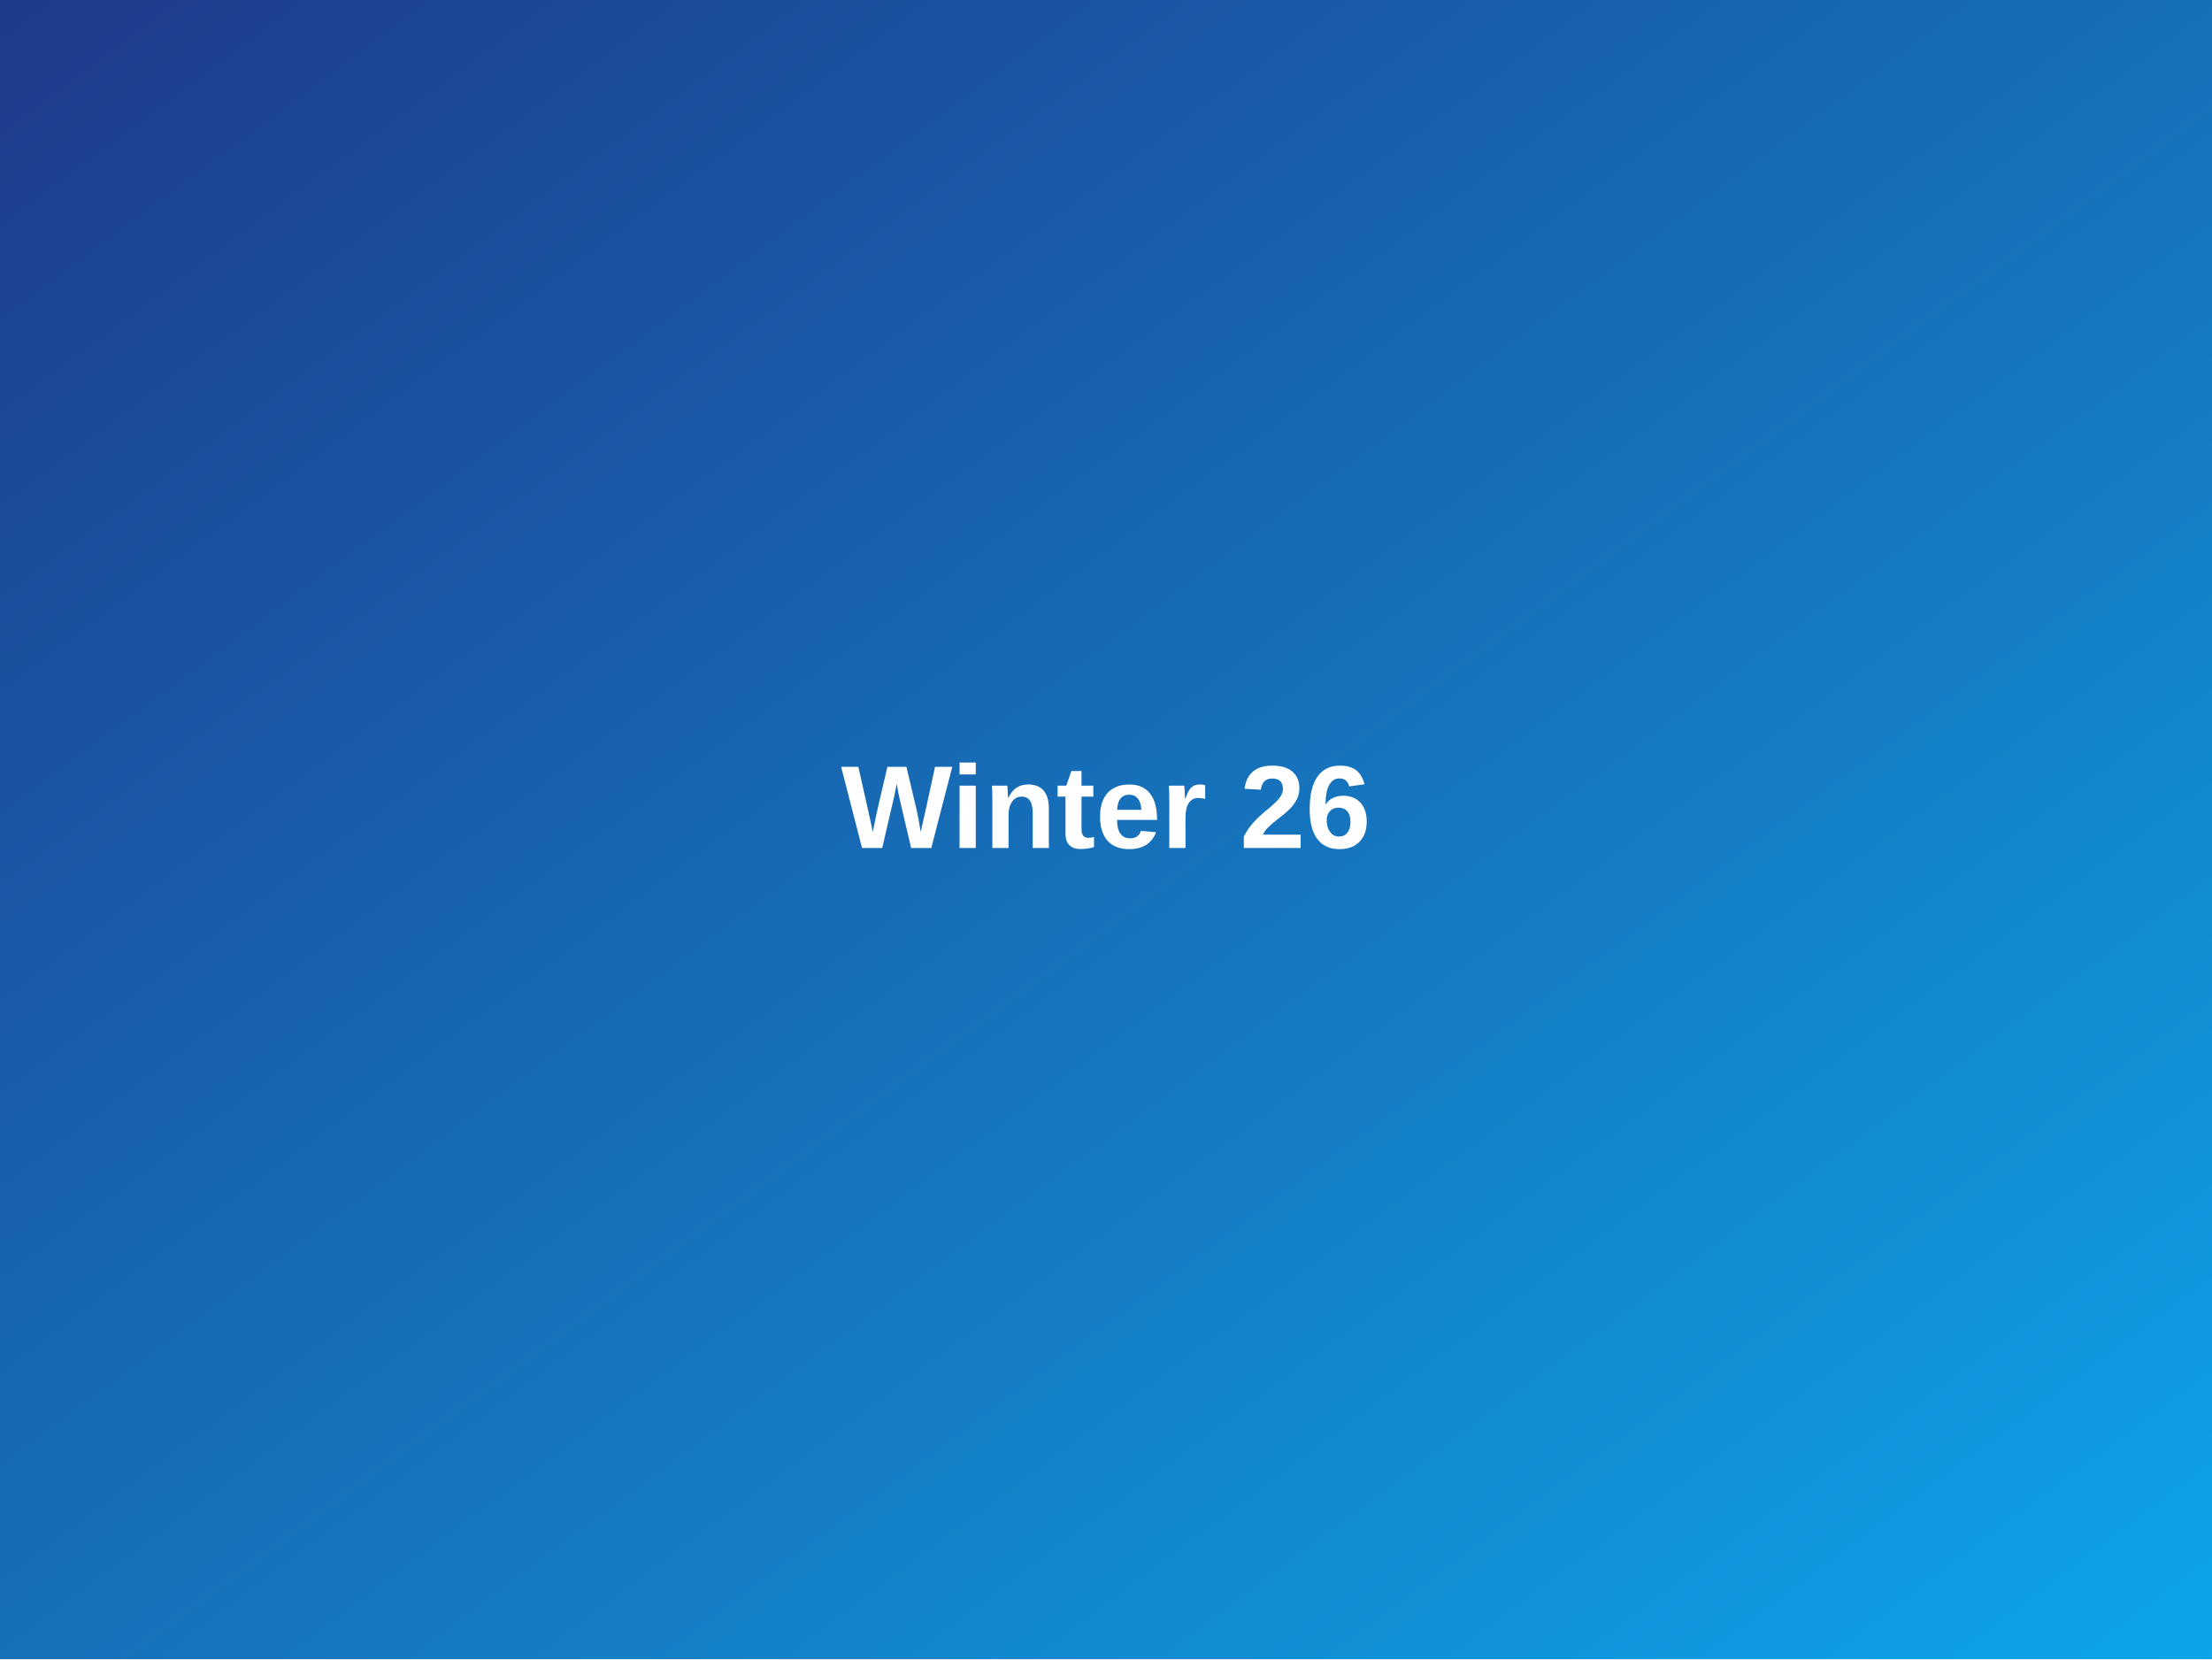
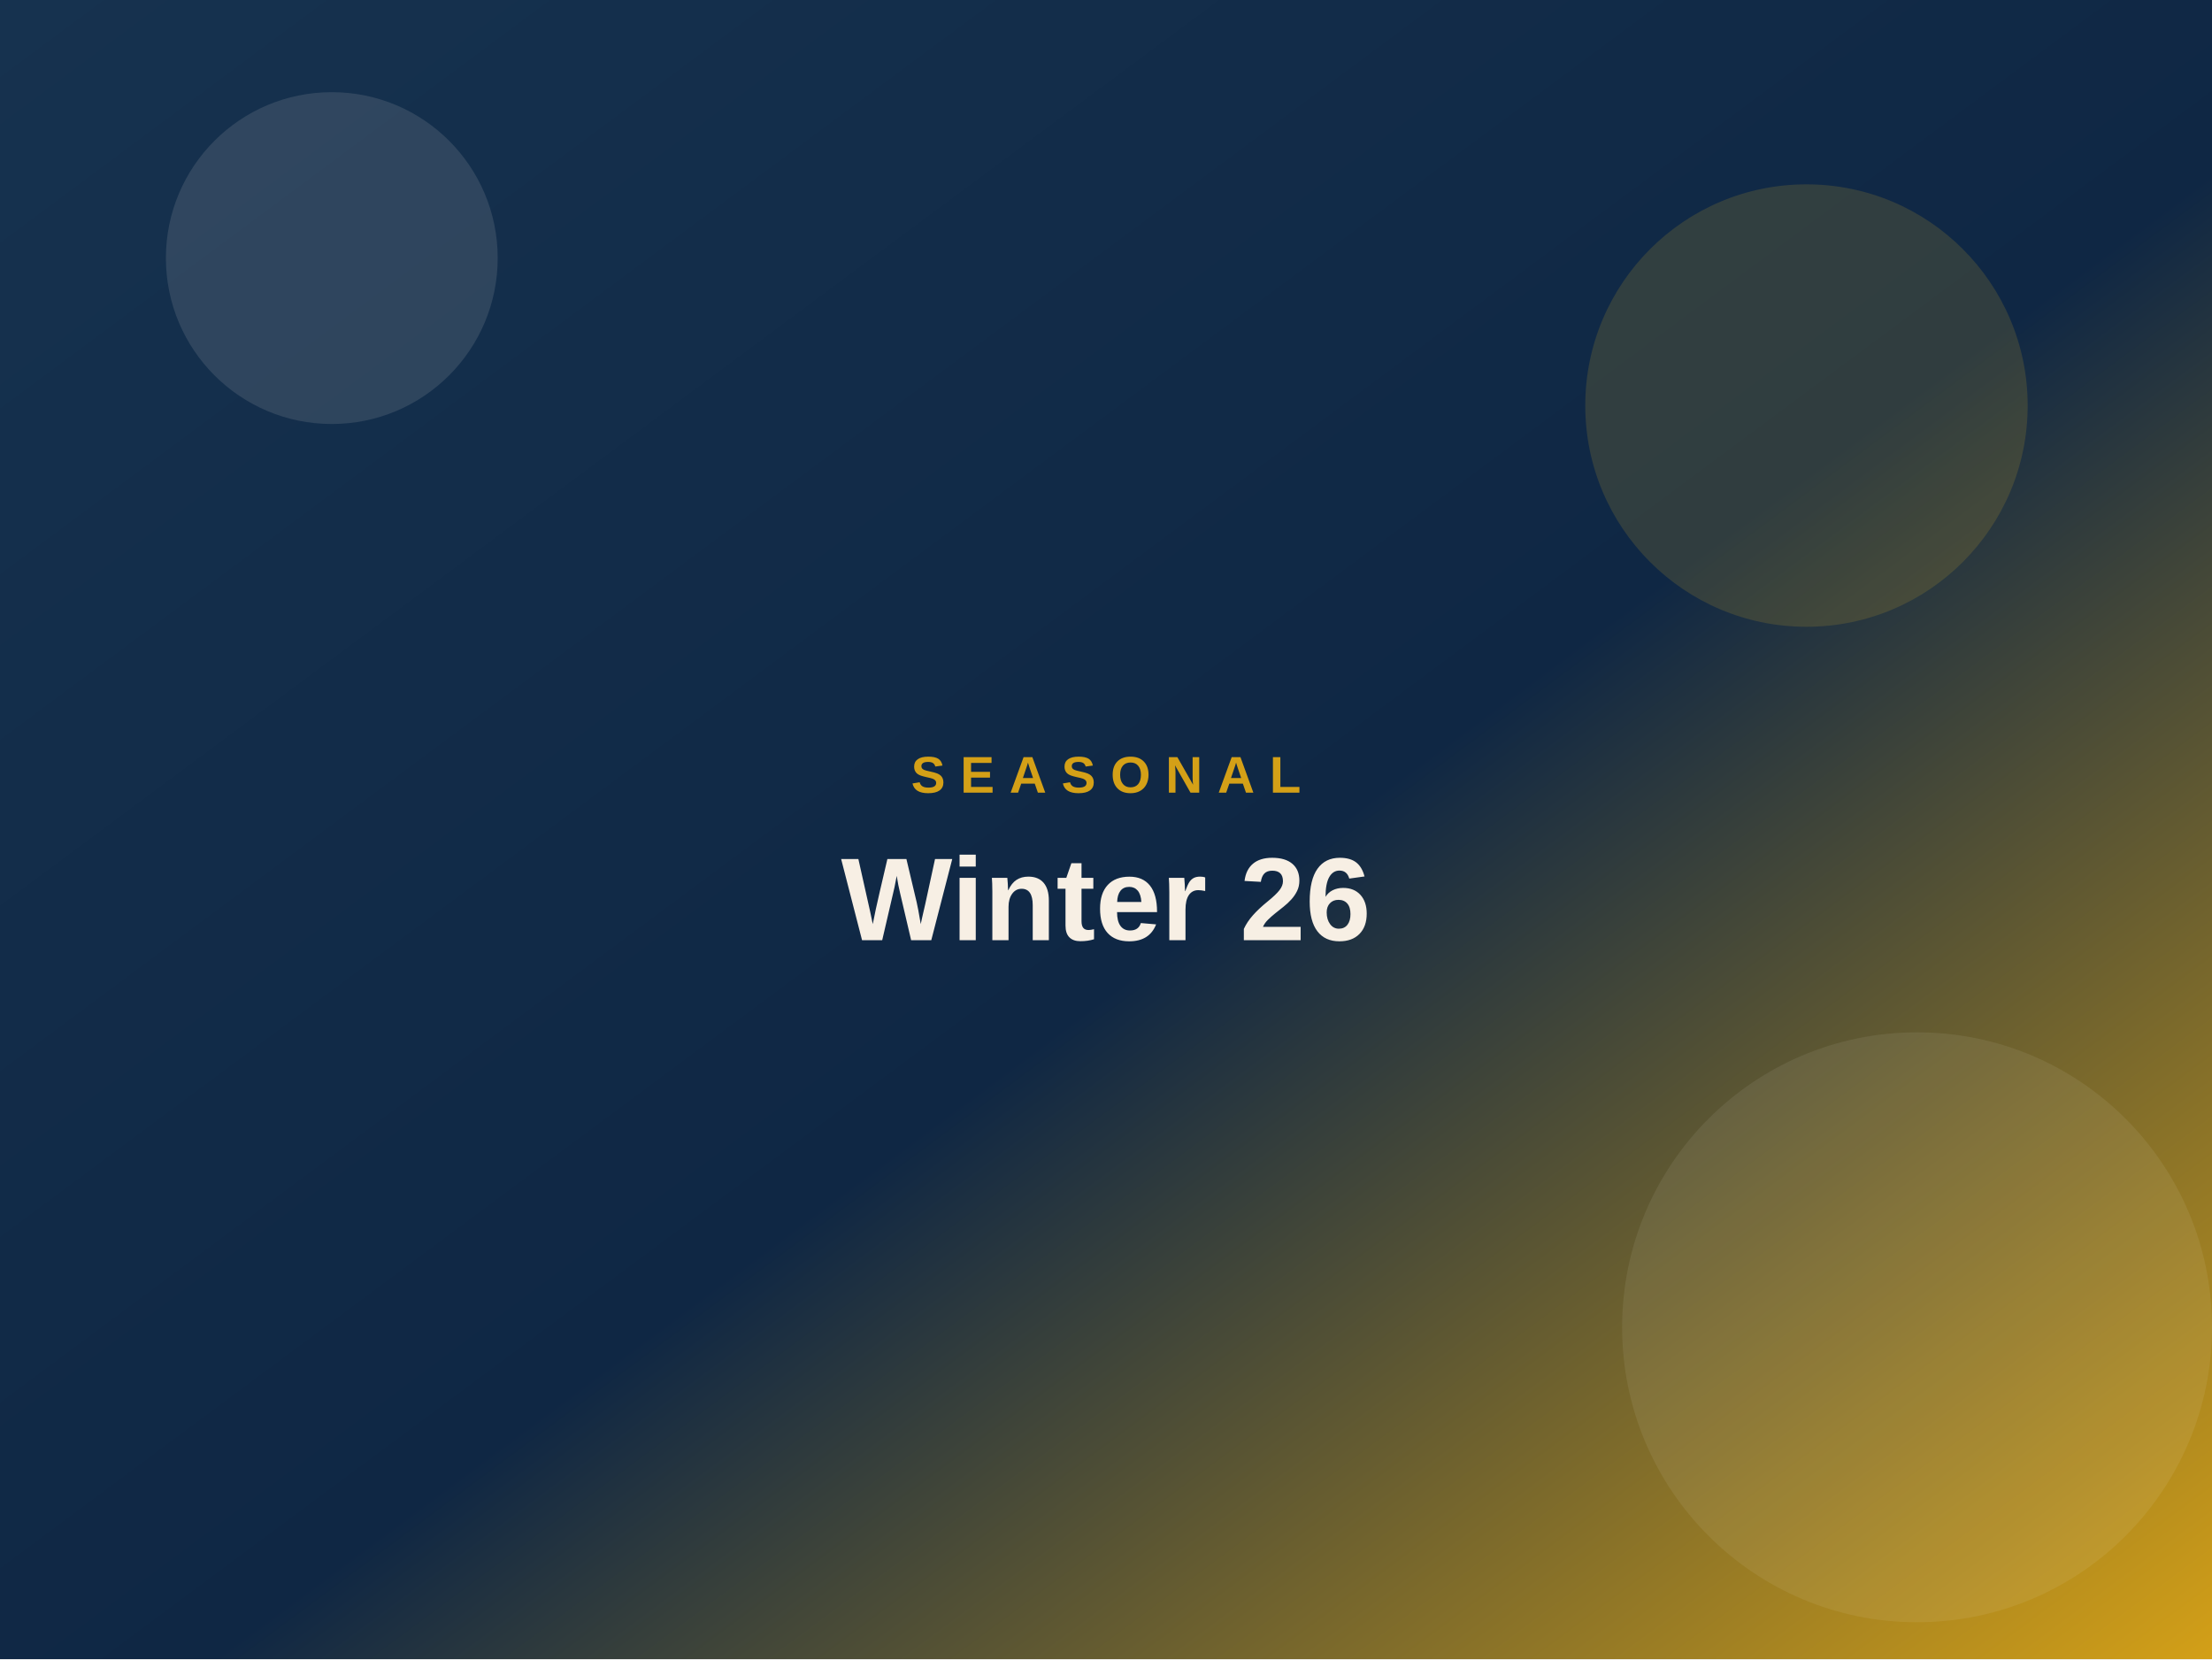
<svg xmlns="http://www.w3.org/2000/svg" width="1200" height="900" viewBox="0 0 1200 900">
  <defs>
    <linearGradient id="winter" x1="0%" y1="0%" x2="100%" y2="100%">
-       <stop offset="0%" stop-color="#1e3a8a" />
-       <stop offset="100%" stop-color="#0ea5e9" />
+       <stop offset="0%" stop-color="#16324f" />
+       <stop offset="55%" stop-color="#0f2744" />
+       <stop offset="100%" stop-color="#d4a017" />
    </linearGradient>
  </defs>
  <rect width="1200" height="900" fill="url(#winter)" />
-   <text x="600" y="460" text-anchor="middle" font-family="Arial, sans-serif" font-size="64" font-weight="700" fill="white">Winter 26</text>
+   <circle cx="180" cy="140" r="90" fill="#f7efe4" fill-opacity="0.12" />
+   <circle cx="980" cy="220" r="120" fill="#c9a227" fill-opacity="0.18" />
+   <circle cx="1040" cy="720" r="160" fill="#f7efe4" fill-opacity="0.08" />
+   <text x="600" y="430" text-anchor="middle" font-family="Arial, sans-serif" font-size="28" font-weight="700" fill="#d4a017" letter-spacing="8">SEASONAL</text>
+   <text x="600" y="510" text-anchor="middle" font-family="Arial, sans-serif" font-size="64" font-weight="700" fill="#f7efe4">Winter 26</text>
</svg>
